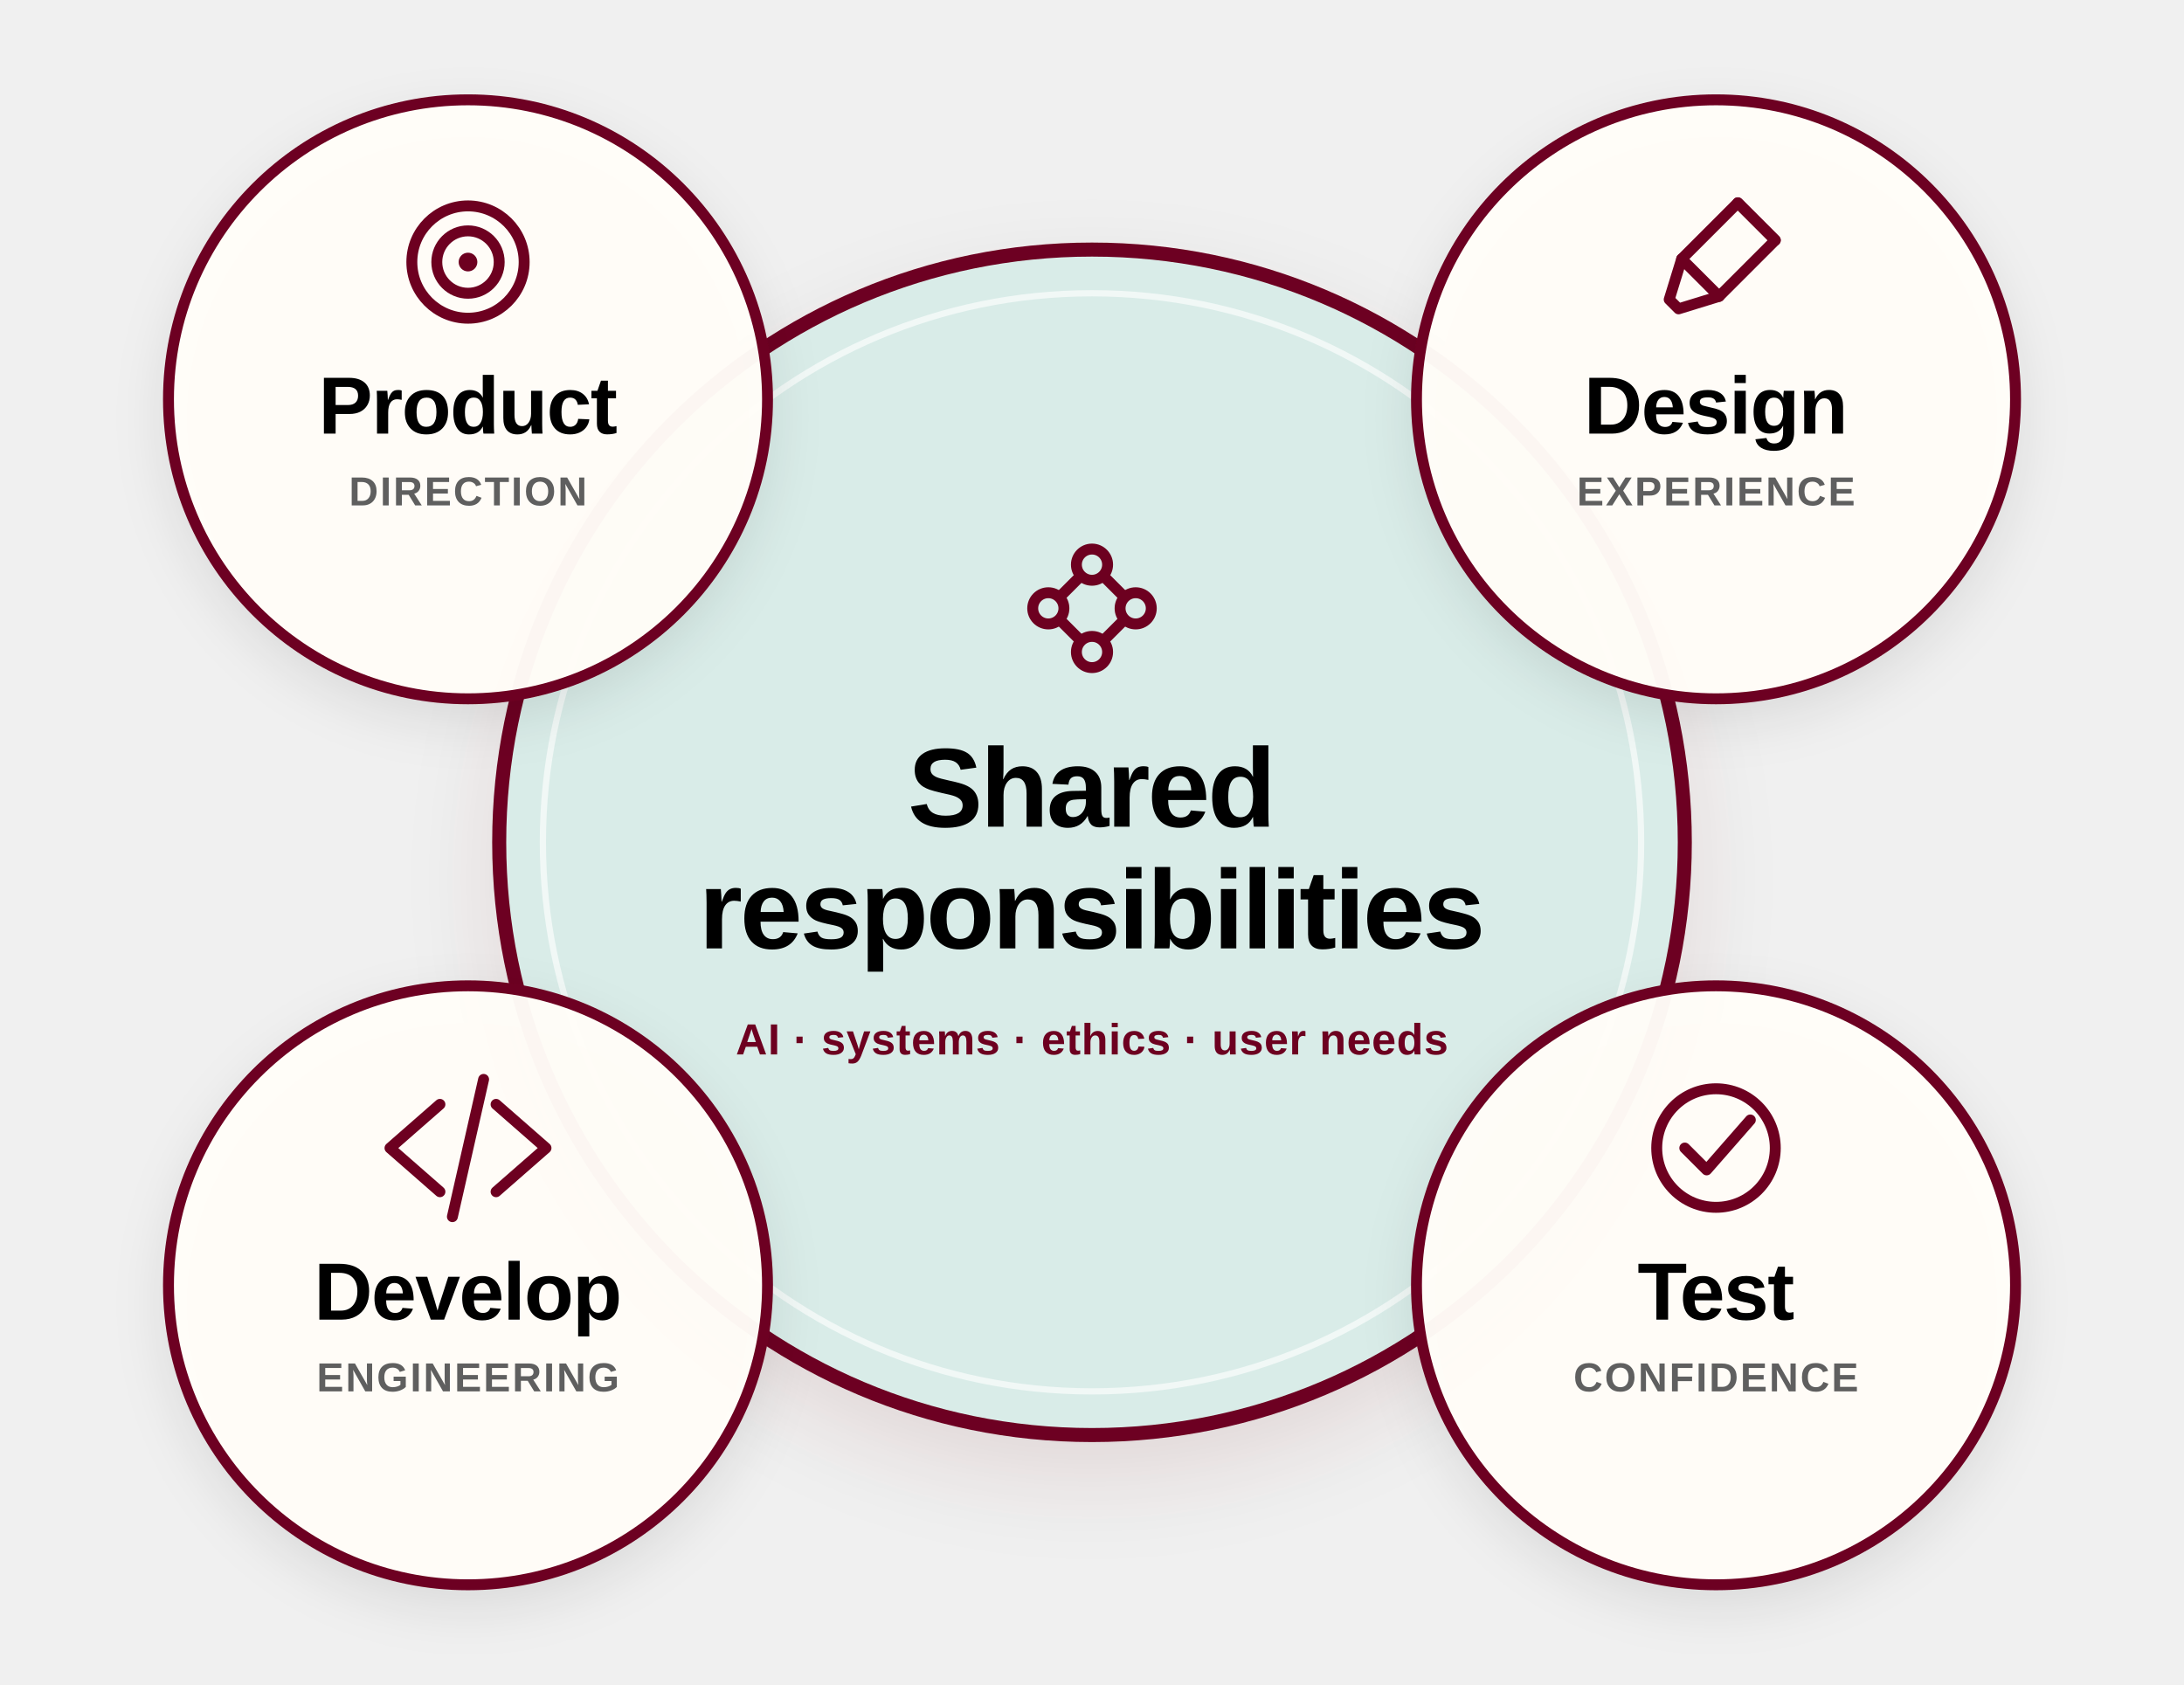
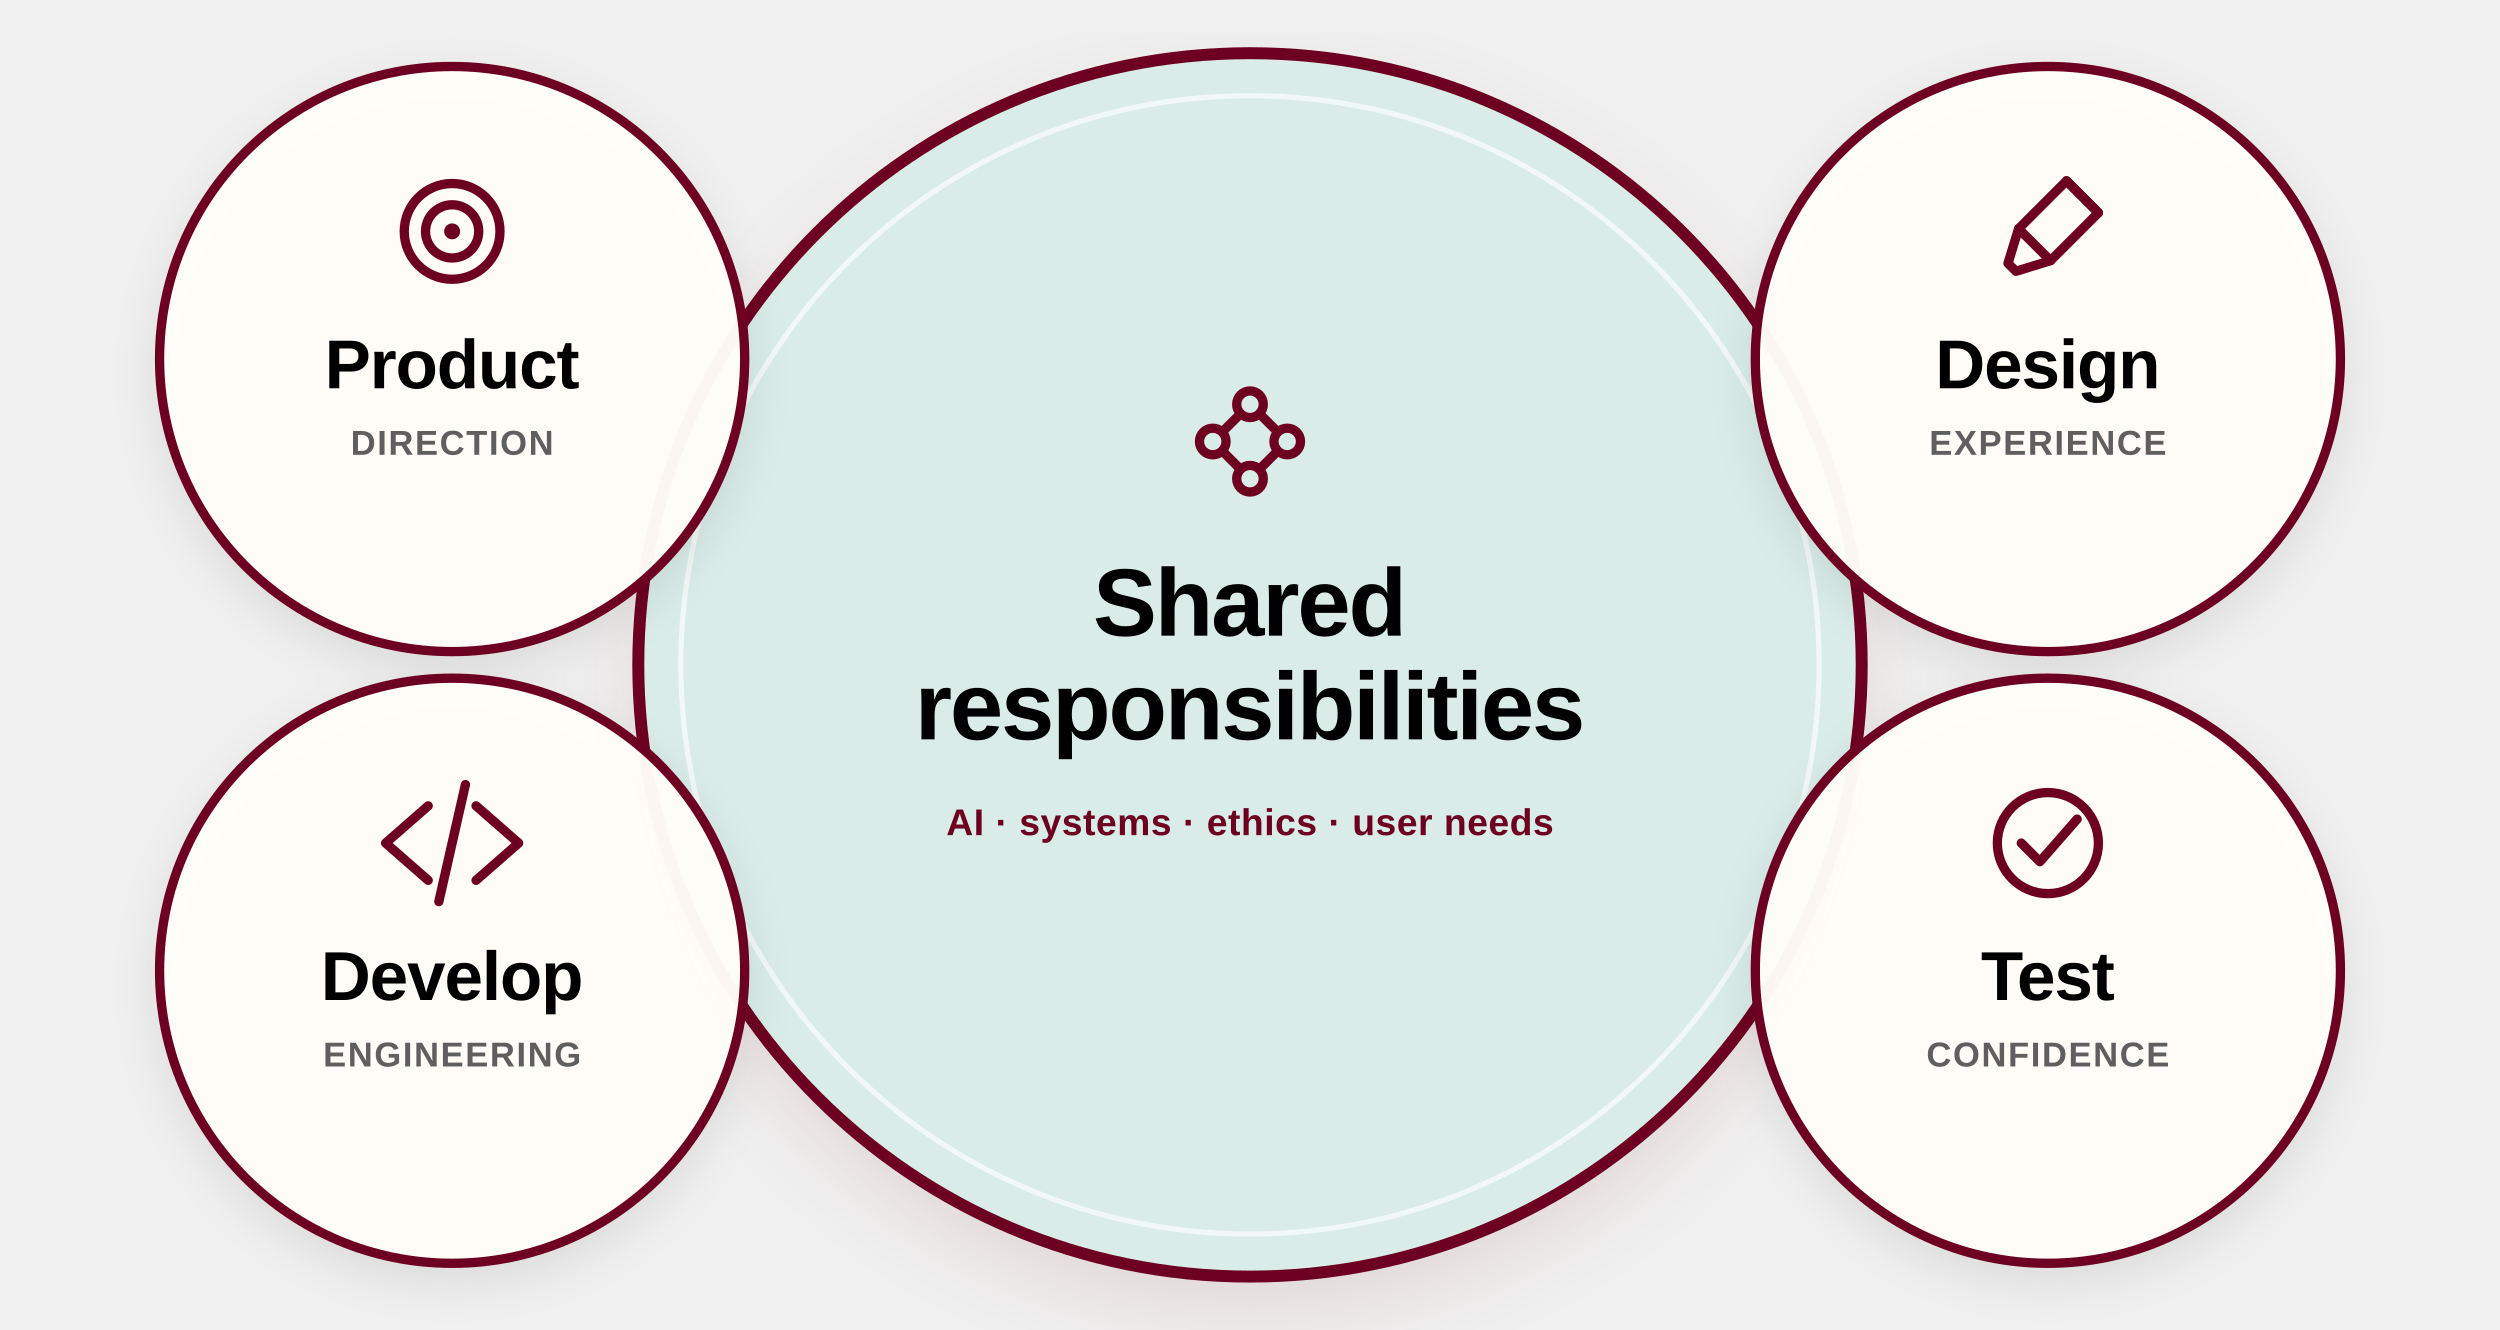
- <svg xmlns="http://www.w3.org/2000/svg" viewBox="100 40 700 540" role="img" aria-labelledby="title description">
+ <svg xmlns="http://www.w3.org/2000/svg" viewBox="130 0 940 500" role="img" aria-labelledby="title description">
  <defs>
    <filter id="soft-shadow" x="-25%" y="-25%" width="150%" height="150%">
      <feDropShadow dx="0" dy="6" stdDeviation="8" flood-color="#000000" flood-opacity="0.09" />
    </filter>
    <filter id="core-shadow" x="-25%" y="-25%" width="150%" height="150%">
      <feDropShadow dx="0" dy="12" stdDeviation="14" flood-color="#6d0020" flood-opacity="0.10" />
    </filter>
    <style>
      .display { font-family: Gotham, Montserrat, "Avenir Next", Arial, sans-serif; }
      .role-name { fill: #000000; font-size: 26px; font-weight: 760; letter-spacing: -0.4px; }
      .role-detail { fill: #5f5f5f; font-size: 13px; font-weight: 700; letter-spacing: 0.6px; }
      .core-title { fill: #000000; font-size: 36px; font-weight: 760; letter-spacing: -0.8px; }
      .core-detail { fill: #6d0020; font-size: 14px; font-weight: 720; letter-spacing: 0.2px; }
      .icon { fill: none; stroke: #6d0020; stroke-width: 3.5; stroke-linecap: round; stroke-linejoin: round; }
    </style>
  </defs>
-   <circle cx="450" cy="310" r="190" fill="#d9ece8" stroke="#6d0020" stroke-width="4.5" filter="url(#core-shadow)" />
-   <circle cx="450" cy="310" r="176" fill="none" stroke="#ffffff" stroke-width="2" opacity="0.62" />
+   <circle cx="600" cy="250" r="230" fill="#d9ece8" stroke="#6d0020" stroke-width="4.5" filter="url(#core-shadow)" />
+   <circle cx="600" cy="250" r="214" fill="none" stroke="#ffffff" stroke-width="2" opacity="0.62" />
  <g filter="url(#soft-shadow)">
-     <circle cx="250" cy="168" r="96" fill="#fffdf8" fill-opacity="0.97" stroke="#6d0020" stroke-width="3.5" />
-     <circle cx="650" cy="168" r="96" fill="#fffdf8" fill-opacity="0.97" stroke="#6d0020" stroke-width="3.5" />
-     <circle cx="250" cy="452" r="96" fill="#fffdf8" fill-opacity="0.97" stroke="#6d0020" stroke-width="3.5" />
-     <circle cx="650" cy="452" r="96" fill="#fffdf8" fill-opacity="0.97" stroke="#6d0020" stroke-width="3.5" />
+     <circle cx="300" cy="135" r="110" fill="#fffdf8" fill-opacity="0.97" stroke="#6d0020" stroke-width="3.5" />
+     <circle cx="900" cy="135" r="110" fill="#fffdf8" fill-opacity="0.97" stroke="#6d0020" stroke-width="3.5" />
+     <circle cx="300" cy="365" r="110" fill="#fffdf8" fill-opacity="0.97" stroke="#6d0020" stroke-width="3.5" />
+     <circle cx="900" cy="365" r="110" fill="#fffdf8" fill-opacity="0.97" stroke="#6d0020" stroke-width="3.5" />
  </g>
-   <g class="icon" transform="translate(250 124)">
+   <g class="icon" transform="translate(300 87)">
    <circle r="18" />
    <circle r="10" />
    <circle r="3" fill="#6d0020" stroke="none" />
  </g>
-   <text class="display role-name" x="250" y="179" text-anchor="middle">Product</text>
-   <text class="display role-detail" x="250" y="202" text-anchor="middle">DIRECTION</text>
-   <g class="icon" transform="translate(650 124)">
+   <text class="display role-name" x="300" y="146" text-anchor="middle">Product</text>
+   <text class="display role-detail" x="300" y="171" text-anchor="middle">DIRECTION</text>
+   <g class="icon" transform="translate(900 87)">
    <path d="M-15 12l4-13L7-19l12 12L1 11l-13 4z" />
    <path d="M-11-1L1 11" />
    <path d="M7-19l12 12" />
  </g>
-   <text class="display role-name" x="650" y="179" text-anchor="middle">Design</text>
-   <text class="display role-detail" x="650" y="202" text-anchor="middle">EXPERIENCE</text>
-   <g class="icon" transform="translate(250 408)">
+   <text class="display role-name" x="900" y="146" text-anchor="middle">Design</text>
+   <text class="display role-detail" x="900" y="171" text-anchor="middle">EXPERIENCE</text>
+   <g class="icon" transform="translate(300 317)">
    <path d="M-9-14l-16 14 16 14" />
    <path d="M9-14L25 0 9 14" />
    <path d="M5-22L-5 22" />
  </g>
-   <text class="display role-name" x="250" y="463" text-anchor="middle">Develop</text>
-   <text class="display role-detail" x="250" y="486" text-anchor="middle">ENGINEERING</text>
-   <g class="icon" transform="translate(650 408)">
+   <text class="display role-name" x="300" y="376" text-anchor="middle">Develop</text>
+   <text class="display role-detail" x="300" y="401" text-anchor="middle">ENGINEERING</text>
+   <g class="icon" transform="translate(900 317)">
    <circle r="19" />
    <path d="M-10 0l7 7 14-16" />
  </g>
-   <text class="display role-name" x="650" y="463" text-anchor="middle">Test</text>
-   <text class="display role-detail" x="650" y="486" text-anchor="middle">CONFIDENCE</text>
-   <g class="icon" transform="translate(450 235)">
+   <text class="display role-name" x="900" y="376" text-anchor="middle">Test</text>
+   <text class="display role-detail" x="900" y="401" text-anchor="middle">CONFIDENCE</text>
+   <g class="icon" transform="translate(600 166)">
    <path d="M0-14L14 0 0 14-14 0z" />
    <circle cx="0" cy="-14" r="5" fill="#d9ece8" />
    <circle cx="14" cy="0" r="5" fill="#d9ece8" />
    <circle cx="0" cy="14" r="5" fill="#d9ece8" />
    <circle cx="-14" cy="0" r="5" fill="#d9ece8" />
  </g>
-   <text class="display core-title" x="450" y="305" text-anchor="middle">Shared</text>
-   <text class="display core-title" x="450" y="344" text-anchor="middle">responsibilities</text>
-   <text class="display core-detail" x="450" y="378" text-anchor="middle">AI · systems · ethics · user needs</text>
+   <text class="display core-title" x="600" y="239" text-anchor="middle">Shared</text>
+   <text class="display core-title" x="600" y="278" text-anchor="middle">responsibilities</text>
+   <text class="display core-detail" x="600" y="314" text-anchor="middle">AI · systems · ethics · user needs</text>
</svg>
